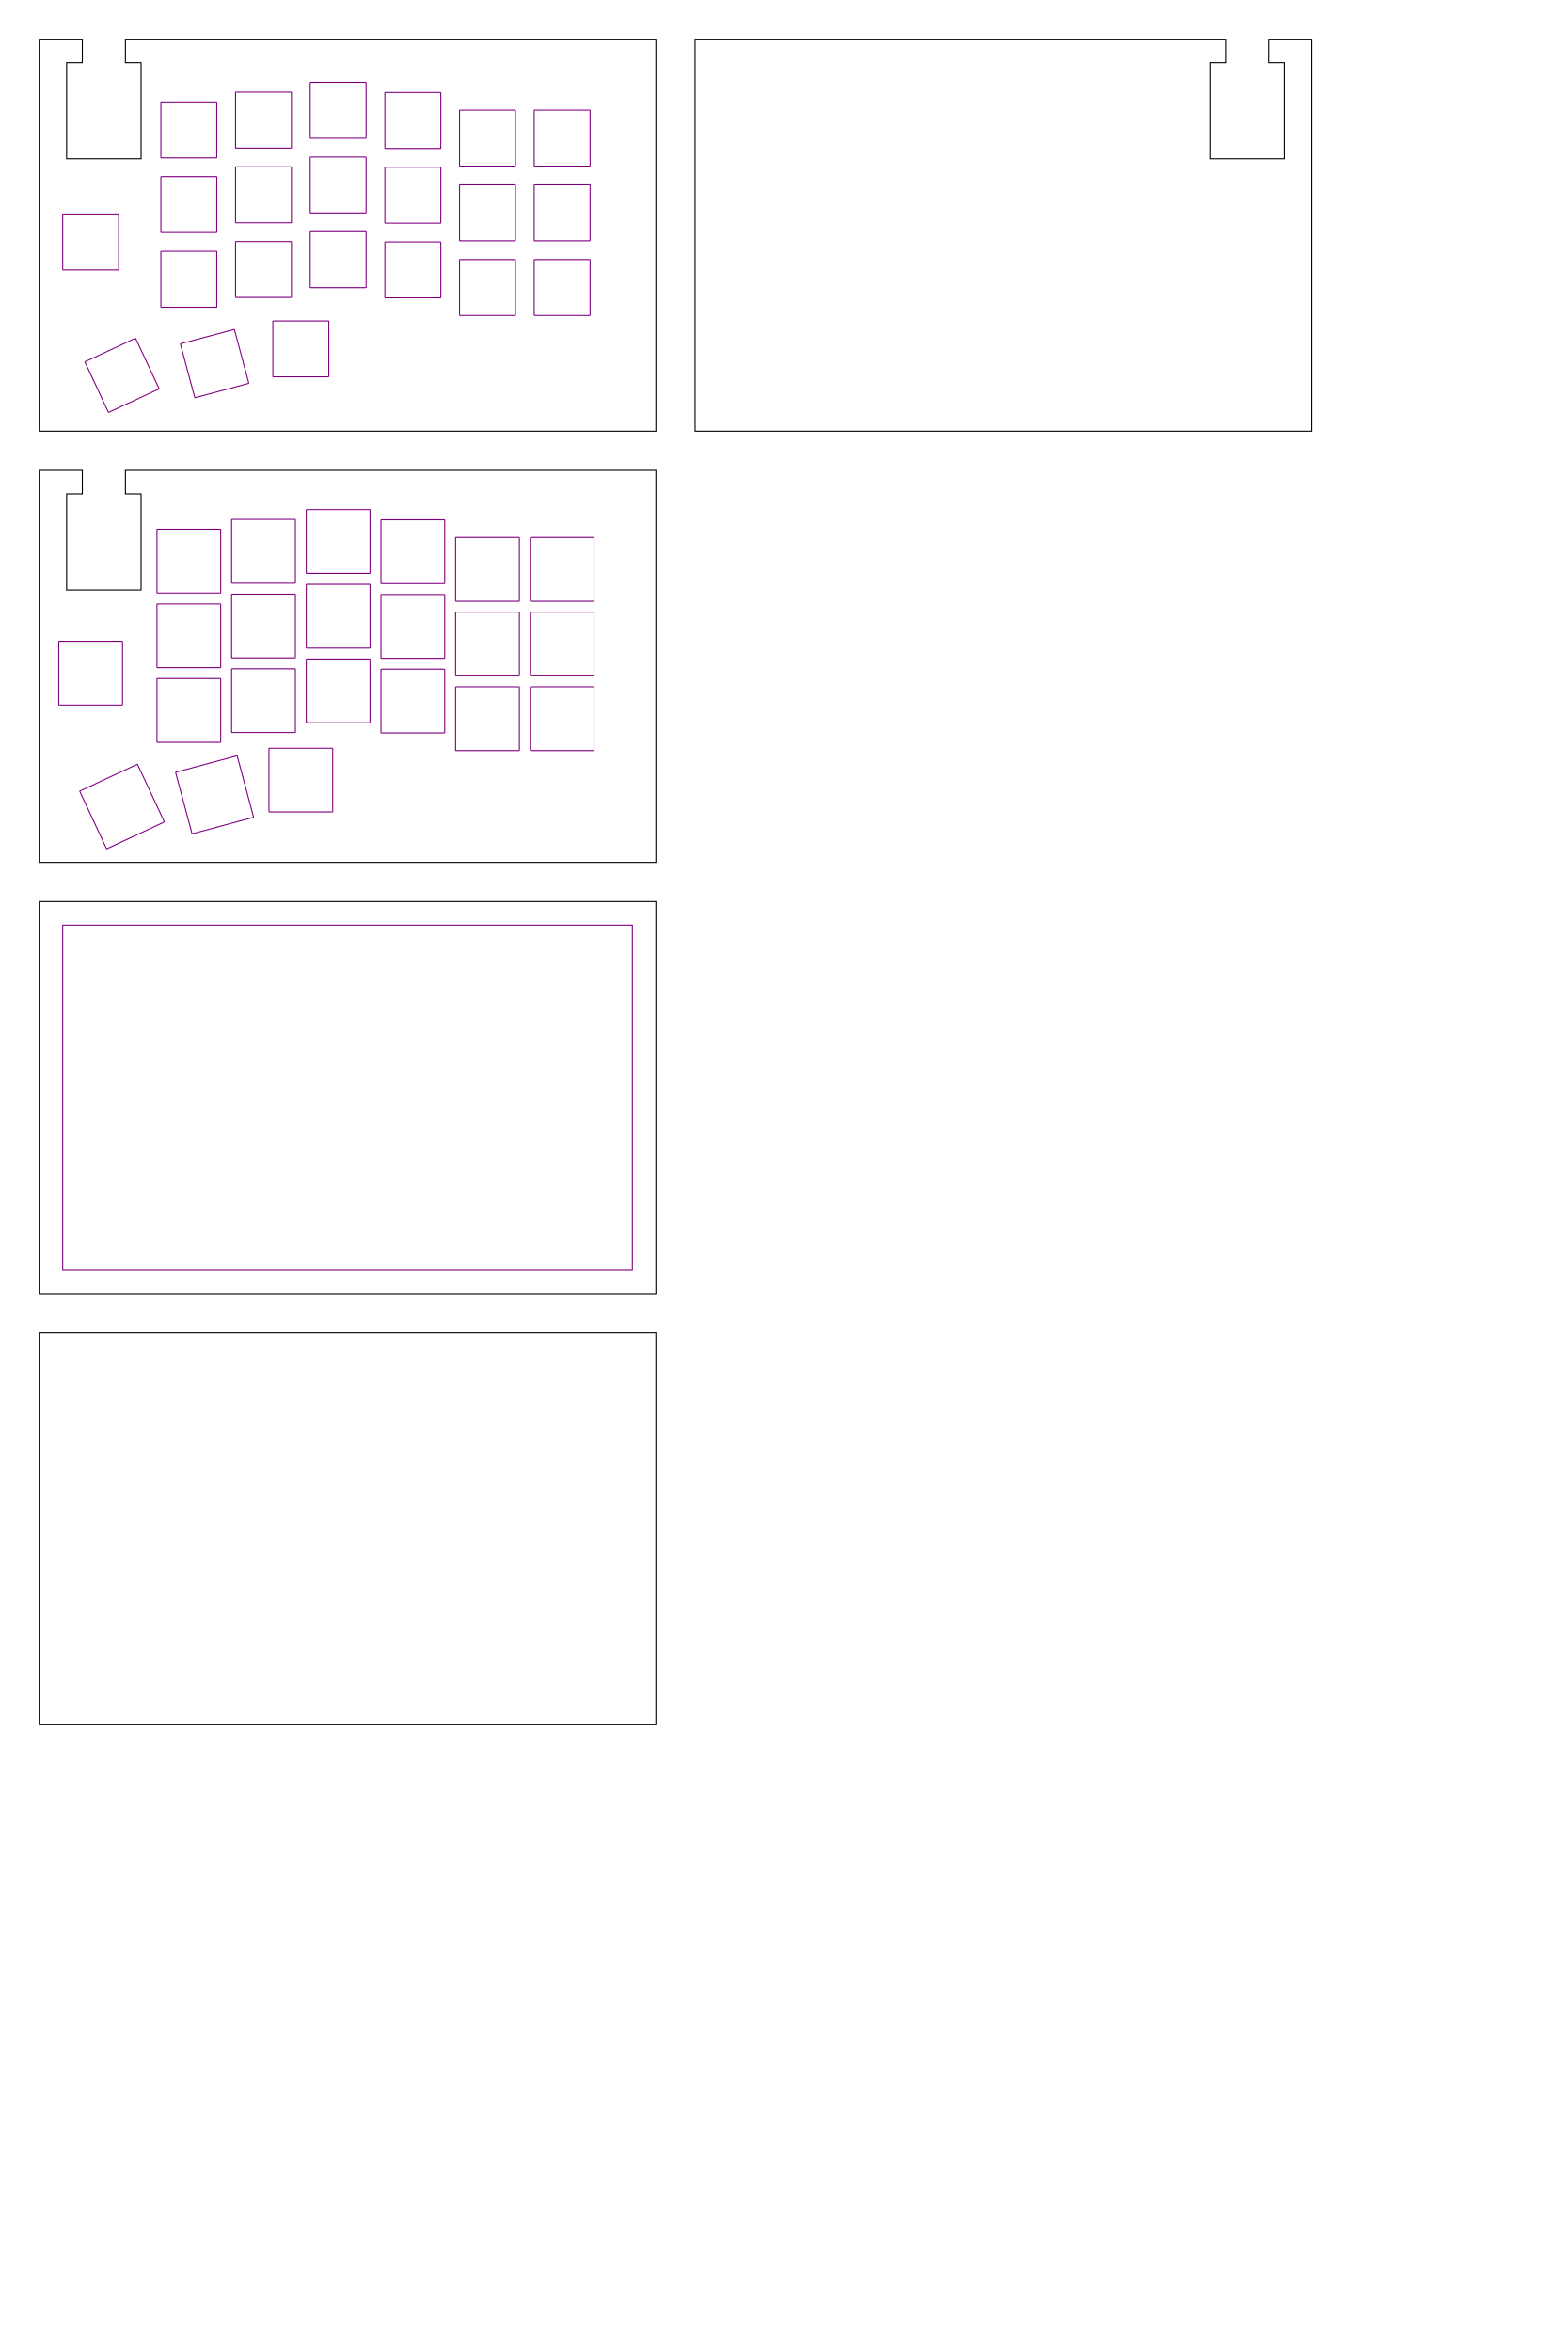
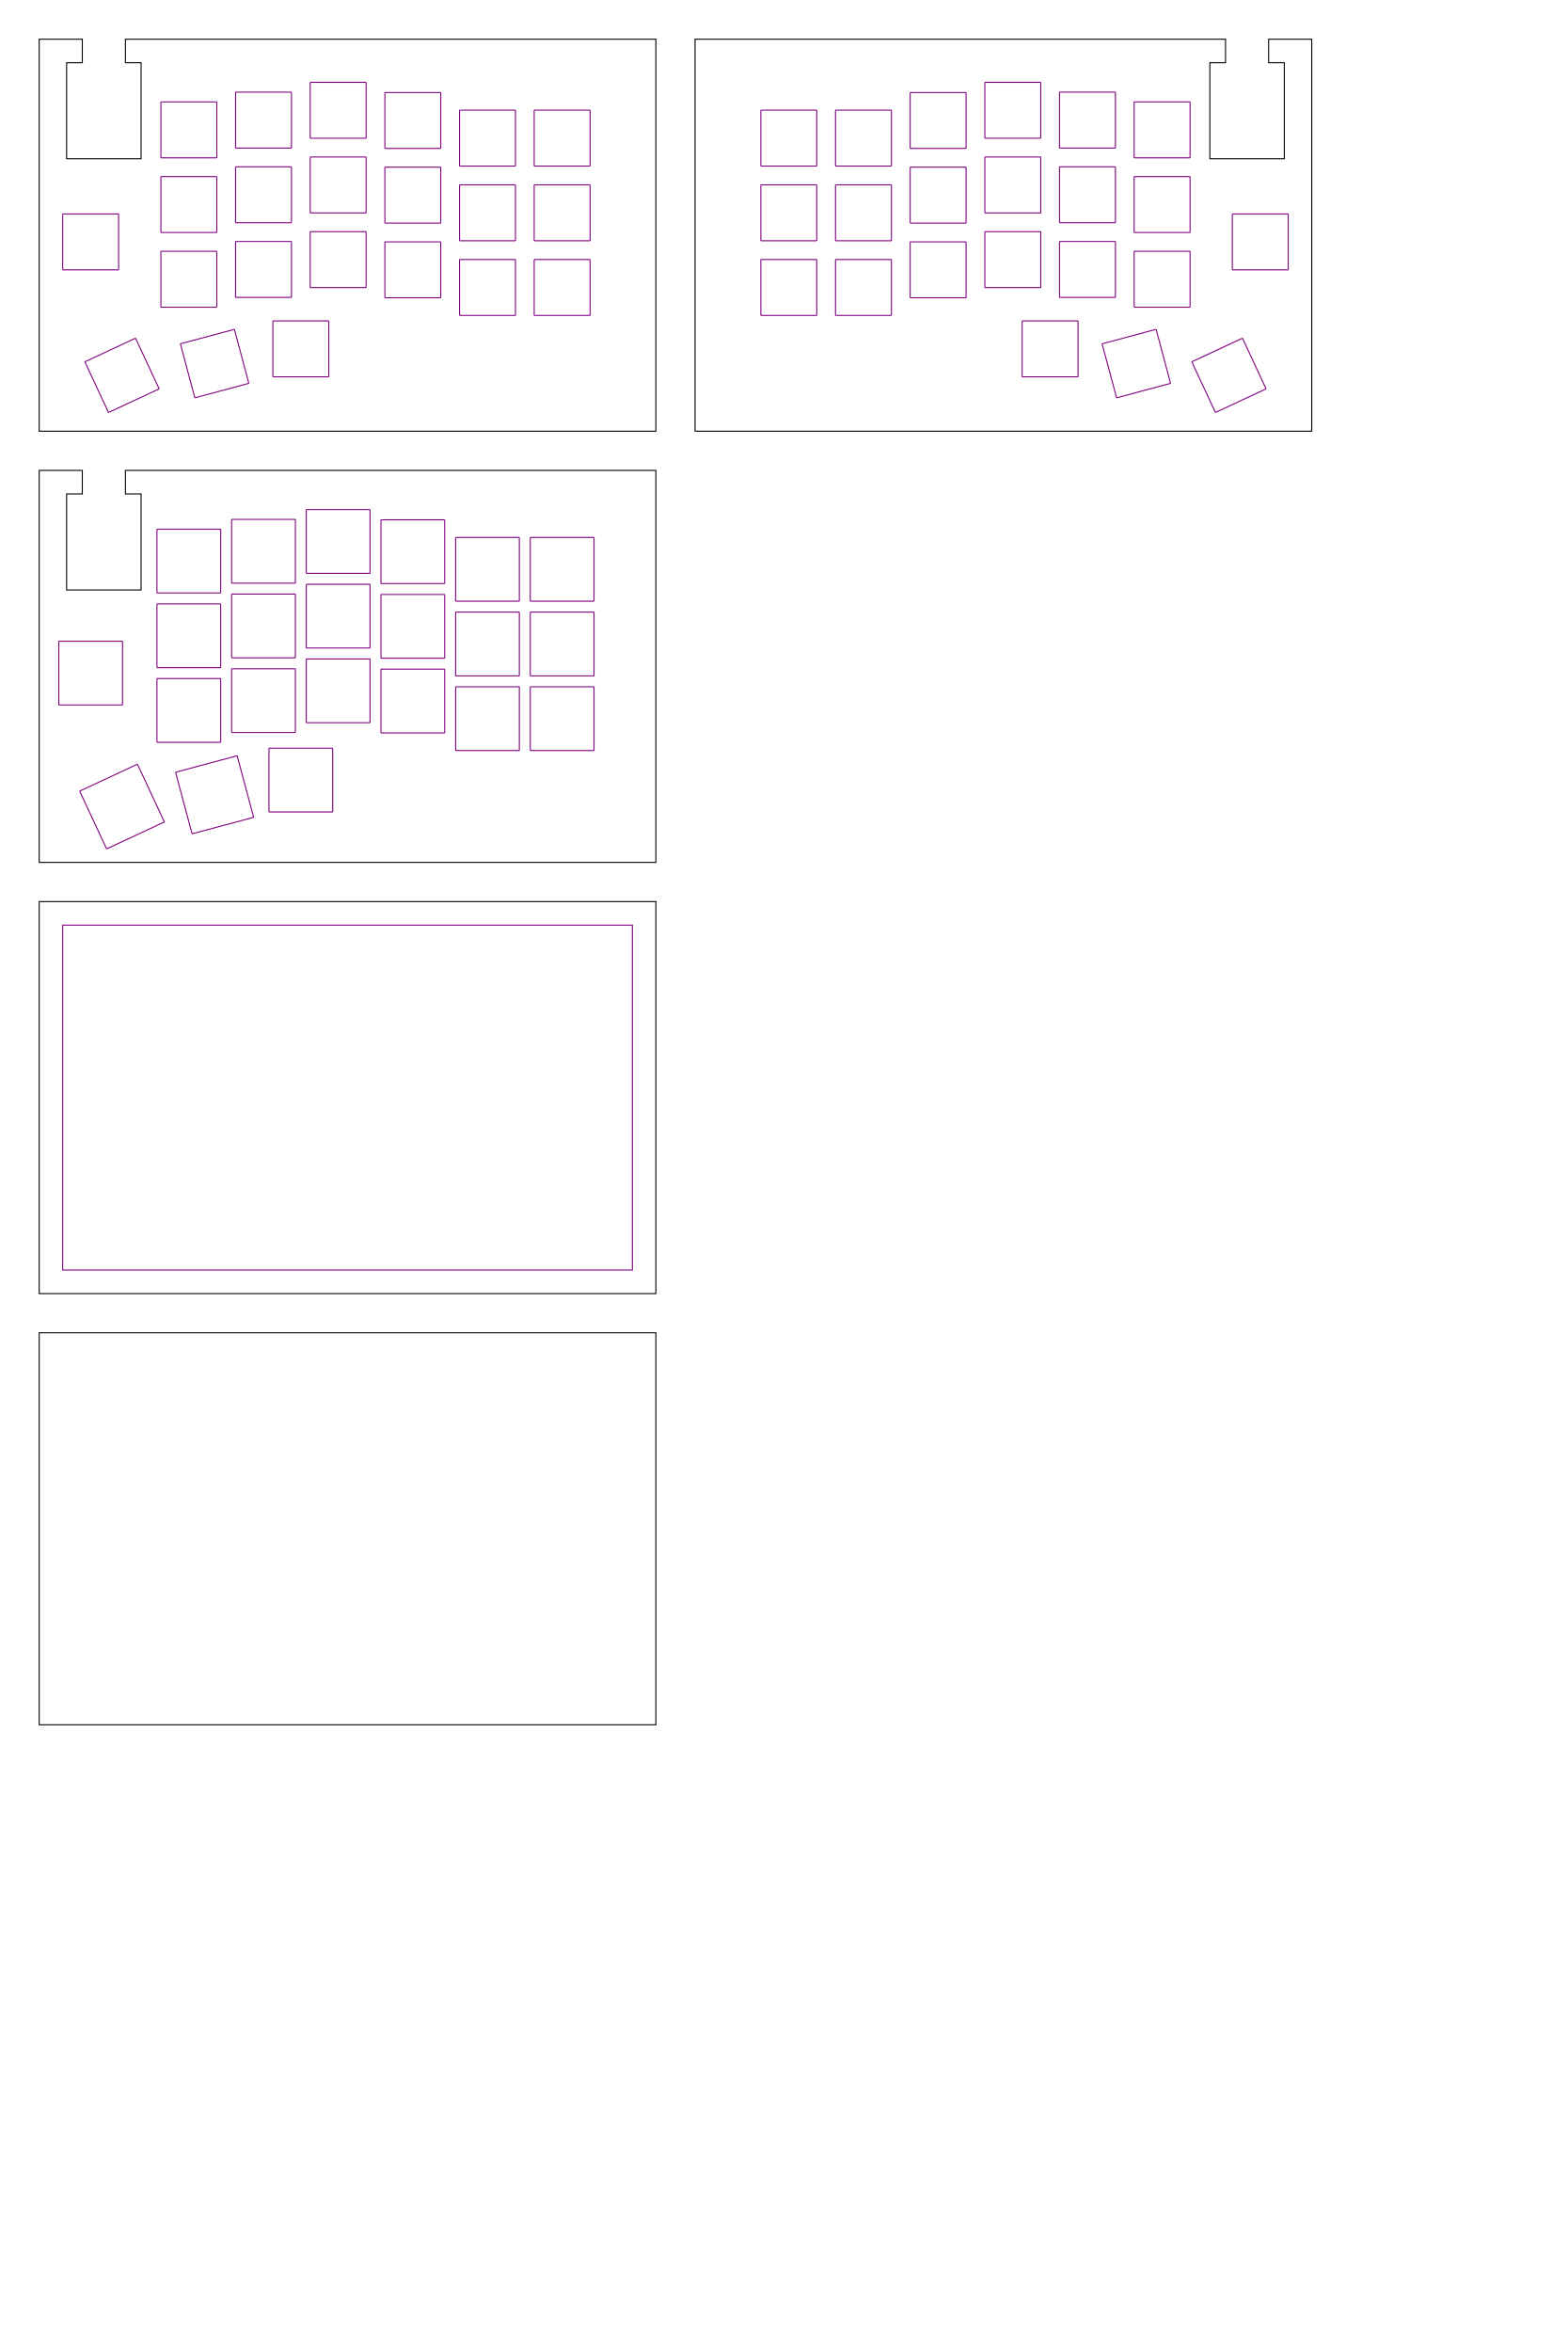
<svg xmlns="http://www.w3.org/2000/svg" baseProfile="full" height="600mm" version="1.1" width="400mm">
  <defs />
  <rect fill="none" height="14.265mm" rx="0.1mm" ry="0.1mm" stroke="purple" width="14.265mm" x="41.05mm" y="26.0mm" />
+   <rect fill="none" height="14.265mm" rx="0.1mm" ry="0.1mm" stroke="purple" width="14.265mm" x="289.385mm" y="26.0mm" />
  <rect fill="none" height="14.265mm" rx="0.1mm" ry="0.1mm" stroke="purple" width="14.265mm" x="41.05mm" y="45.05mm" />
+   <rect fill="none" height="14.265mm" rx="0.1mm" ry="0.1mm" stroke="purple" width="14.265mm" x="289.385mm" y="45.05mm" />
  <rect fill="none" height="14.265mm" rx="0.1mm" ry="0.1mm" stroke="purple" width="14.265mm" x="41.05mm" y="64.1mm" />
+   <rect fill="none" height="14.265mm" rx="0.1mm" ry="0.1mm" stroke="purple" width="14.265mm" x="289.385mm" y="64.1mm" />
  <rect fill="none" height="14.265mm" rx="0.1mm" ry="0.1mm" stroke="purple" width="14.265mm" x="60.1mm" y="23.5mm" />
+   <rect fill="none" height="14.265mm" rx="0.1mm" ry="0.1mm" stroke="purple" width="14.265mm" x="270.335mm" y="23.5mm" />
  <rect fill="none" height="14.265mm" rx="0.1mm" ry="0.1mm" stroke="purple" width="14.265mm" x="60.1mm" y="42.55mm" />
+   <rect fill="none" height="14.265mm" rx="0.1mm" ry="0.1mm" stroke="purple" width="14.265mm" x="270.335mm" y="42.55mm" />
  <rect fill="none" height="14.265mm" rx="0.1mm" ry="0.1mm" stroke="purple" width="14.265mm" x="60.1mm" y="61.6mm" />
+   <rect fill="none" height="14.265mm" rx="0.1mm" ry="0.1mm" stroke="purple" width="14.265mm" x="270.335mm" y="61.6mm" />
  <rect fill="none" height="14.265mm" rx="0.1mm" ry="0.1mm" stroke="purple" width="14.265mm" x="79.15mm" y="21.0mm" />
+   <rect fill="none" height="14.265mm" rx="0.1mm" ry="0.1mm" stroke="purple" width="14.265mm" x="251.285mm" y="21.0mm" />
  <rect fill="none" height="14.265mm" rx="0.1mm" ry="0.1mm" stroke="purple" width="14.265mm" x="79.15mm" y="40.05mm" />
+   <rect fill="none" height="14.265mm" rx="0.1mm" ry="0.1mm" stroke="purple" width="14.265mm" x="251.285mm" y="40.05mm" />
  <rect fill="none" height="14.265mm" rx="0.1mm" ry="0.1mm" stroke="purple" width="14.265mm" x="79.15mm" y="59.1mm" />
+   <rect fill="none" height="14.265mm" rx="0.1mm" ry="0.1mm" stroke="purple" width="14.265mm" x="251.285mm" y="59.1mm" />
  <rect fill="none" height="14.265mm" rx="0.1mm" ry="0.1mm" stroke="purple" width="14.265mm" x="98.2mm" y="23.6mm" />
+   <rect fill="none" height="14.265mm" rx="0.1mm" ry="0.1mm" stroke="purple" width="14.265mm" x="232.235mm" y="23.6mm" />
  <rect fill="none" height="14.265mm" rx="0.1mm" ry="0.1mm" stroke="purple" width="14.265mm" x="98.2mm" y="42.65mm" />
+   <rect fill="none" height="14.265mm" rx="0.1mm" ry="0.1mm" stroke="purple" width="14.265mm" x="232.235mm" y="42.65mm" />
  <rect fill="none" height="14.265mm" rx="0.1mm" ry="0.1mm" stroke="purple" width="14.265mm" x="98.2mm" y="61.7mm" />
+   <rect fill="none" height="14.265mm" rx="0.1mm" ry="0.1mm" stroke="purple" width="14.265mm" x="232.235mm" y="61.7mm" />
  <rect fill="none" height="14.265mm" rx="0.1mm" ry="0.1mm" stroke="purple" width="14.265mm" x="117.25mm" y="28.1mm" />
+   <rect fill="none" height="14.265mm" rx="0.1mm" ry="0.1mm" stroke="purple" width="14.265mm" x="213.185mm" y="28.1mm" />
  <rect fill="none" height="14.265mm" rx="0.1mm" ry="0.1mm" stroke="purple" width="14.265mm" x="117.25mm" y="47.15mm" />
+   <rect fill="none" height="14.265mm" rx="0.1mm" ry="0.1mm" stroke="purple" width="14.265mm" x="213.185mm" y="47.15mm" />
  <rect fill="none" height="14.265mm" rx="0.1mm" ry="0.1mm" stroke="purple" width="14.265mm" x="117.25mm" y="66.2mm" />
+   <rect fill="none" height="14.265mm" rx="0.1mm" ry="0.1mm" stroke="purple" width="14.265mm" x="213.185mm" y="66.2mm" />
  <rect fill="none" height="14.265mm" rx="0.1mm" ry="0.1mm" stroke="purple" width="14.265mm" x="136.3mm" y="28.1mm" />
+   <rect fill="none" height="14.265mm" rx="0.1mm" ry="0.1mm" stroke="purple" width="14.265mm" x="194.135mm" y="28.1mm" />
  <rect fill="none" height="14.265mm" rx="0.1mm" ry="0.1mm" stroke="purple" width="14.265mm" x="136.3mm" y="47.15mm" />
+   <rect fill="none" height="14.265mm" rx="0.1mm" ry="0.1mm" stroke="purple" width="14.265mm" x="194.135mm" y="47.15mm" />
  <rect fill="none" height="14.265mm" rx="0.1mm" ry="0.1mm" stroke="purple" width="14.265mm" x="136.3mm" y="66.2mm" />
+   <rect fill="none" height="14.265mm" rx="0.1mm" ry="0.1mm" stroke="purple" width="14.265mm" x="194.135mm" y="66.2mm" />
  <rect fill="none" height="14.265mm" rx="0.1mm" ry="0.1mm" stroke="purple" transform="rotate(0, 87.42928, 233.2235)" width="14.265mm" x="16mm" y="54.575mm" />
+   <rect fill="none" height="14.265mm" rx="0.1mm" ry="0.1mm" stroke="purple" transform="rotate(0, 1215.364, 233.2235)" width="14.265mm" x="314.435mm" y="54.575mm" />
  <rect fill="none" height="14.265mm" rx="0.1mm" ry="0.1mm" stroke="purple" transform="rotate(0, 290.105, 336.3661)" width="14.265mm" x="69.625mm" y="81.865mm" />
+   <rect fill="none" height="14.265mm" rx="0.1mm" ry="0.1mm" stroke="purple" transform="rotate(0, 1012.689, 336.3661)" width="14.265mm" x="260.81mm" y="81.865mm" />
  <rect fill="none" height="14.265mm" rx="0.1mm" ry="0.1mm" stroke="purple" transform="rotate(-15, 206.956, 350.5392)" width="14.265mm" x="47.625mm" y="85.615mm" />
+   <rect fill="none" height="14.265mm" rx="0.1mm" ry="0.1mm" stroke="purple" transform="rotate(-15, 1095.838, 350.5392)" width="14.265mm" x="282.81mm" y="85.615mm" />
  <rect fill="none" height="14.265mm" rx="0.1mm" ry="0.1mm" stroke="purple" transform="rotate(-25, 117.6653, 361.8777)" width="14.265mm" x="24.0mm" y="88.615mm" />
+   <rect fill="none" height="14.265mm" rx="0.1mm" ry="0.1mm" stroke="purple" transform="rotate(-25, 1185.128, 361.8777)" width="14.265mm" x="306.435mm" y="88.615mm" />
  <polygon fill="none" points="37.795,37.795 79.37,37.795 79.37,60.472 64.252,60.472 64.252,153.07 136.062,153.07 136.062,60.472 120.944,60.472 120.944,37.795 632.499,37.795 632.499,415.745 37.795,415.745" stroke="black" />
  <polygon fill="none" points="1264.999,37.795 1223.424,37.795 1223.424,60.472 1238.542,60.472 1238.542,153.07 1166.732,153.07 1166.732,60.472 1181.85,60.472 1181.85,37.795 670.294,37.795 670.294,415.745 1264.999,415.745" stroke="black" />
  <rect fill="none" height="16.265mm" rx="0.1mm" ry="0.1mm" stroke="purple" width="16.265mm" x="40.05mm" y="135.0mm" />
  <rect fill="none" height="16.265mm" rx="0.1mm" ry="0.1mm" stroke="purple" width="16.265mm" x="40.05mm" y="154.05mm" />
  <rect fill="none" height="16.265mm" rx="0.1mm" ry="0.1mm" stroke="purple" width="16.265mm" x="40.05mm" y="173.1mm" />
  <rect fill="none" height="16.265mm" rx="0.1mm" ry="0.1mm" stroke="purple" width="16.265mm" x="59.1mm" y="132.5mm" />
  <rect fill="none" height="16.265mm" rx="0.1mm" ry="0.1mm" stroke="purple" width="16.265mm" x="59.1mm" y="151.55mm" />
  <rect fill="none" height="16.265mm" rx="0.1mm" ry="0.1mm" stroke="purple" width="16.265mm" x="59.1mm" y="170.6mm" />
  <rect fill="none" height="16.265mm" rx="0.1mm" ry="0.1mm" stroke="purple" width="16.265mm" x="78.15mm" y="130.0mm" />
  <rect fill="none" height="16.265mm" rx="0.1mm" ry="0.1mm" stroke="purple" width="16.265mm" x="78.15mm" y="149.05mm" />
  <rect fill="none" height="16.265mm" rx="0.1mm" ry="0.1mm" stroke="purple" width="16.265mm" x="78.15mm" y="168.1mm" />
  <rect fill="none" height="16.265mm" rx="0.1mm" ry="0.1mm" stroke="purple" width="16.265mm" x="97.2mm" y="132.6mm" />
  <rect fill="none" height="16.265mm" rx="0.1mm" ry="0.1mm" stroke="purple" width="16.265mm" x="97.2mm" y="151.65mm" />
  <rect fill="none" height="16.265mm" rx="0.1mm" ry="0.1mm" stroke="purple" width="16.265mm" x="97.2mm" y="170.7mm" />
  <rect fill="none" height="16.265mm" rx="0.1mm" ry="0.1mm" stroke="purple" width="16.265mm" x="116.25mm" y="137.1mm" />
  <rect fill="none" height="16.265mm" rx="0.1mm" ry="0.1mm" stroke="purple" width="16.265mm" x="116.25mm" y="156.15mm" />
  <rect fill="none" height="16.265mm" rx="0.1mm" ry="0.1mm" stroke="purple" width="16.265mm" x="116.25mm" y="175.2mm" />
  <rect fill="none" height="16.265mm" rx="0.1mm" ry="0.1mm" stroke="purple" width="16.265mm" x="135.3mm" y="137.1mm" />
  <rect fill="none" height="16.265mm" rx="0.1mm" ry="0.1mm" stroke="purple" width="16.265mm" x="135.3mm" y="156.15mm" />
  <rect fill="none" height="16.265mm" rx="0.1mm" ry="0.1mm" stroke="purple" width="16.265mm" x="135.3mm" y="175.2mm" />
  <rect fill="none" height="16.265mm" rx="0.1mm" ry="0.1mm" stroke="purple" transform="rotate(0, 87.42928, 648.9685)" width="16.265mm" x="15mm" y="163.575mm" />
  <rect fill="none" height="16.265mm" rx="0.1mm" ry="0.1mm" stroke="purple" transform="rotate(0, 290.105, 752.1111)" width="16.265mm" x="68.625mm" y="190.865mm" />
  <rect fill="none" height="16.265mm" rx="0.1mm" ry="0.1mm" stroke="purple" transform="rotate(-15, 206.956, 766.2842)" width="16.265mm" x="46.625mm" y="194.615mm" />
  <rect fill="none" height="16.265mm" rx="0.1mm" ry="0.1mm" stroke="purple" transform="rotate(-25, 117.6653, 777.6227)" width="16.265mm" x="23.0mm" y="197.615mm" />
  <polygon fill="none" points="37.795,453.54 79.37,453.54 79.37,476.217 64.252,476.217 64.252,568.815 136.062,568.815 136.062,476.217 120.944,476.217 120.944,453.54 632.499,453.54 632.499,831.49 37.795,831.49" stroke="black" />
  <polygon fill="none" points="37.795,869.285 632.499,869.285 632.499,1247.235 37.795,1247.235" stroke="black" />
  <polygon fill="none" points="60.472,891.962 609.822,891.962 609.822,1224.558 60.472,1224.558" stroke="purple" />
  <polygon fill="none" points="37.795,1285.03 632.499,1285.03 632.499,1662.98 37.795,1662.98" stroke="black" />
</svg>
